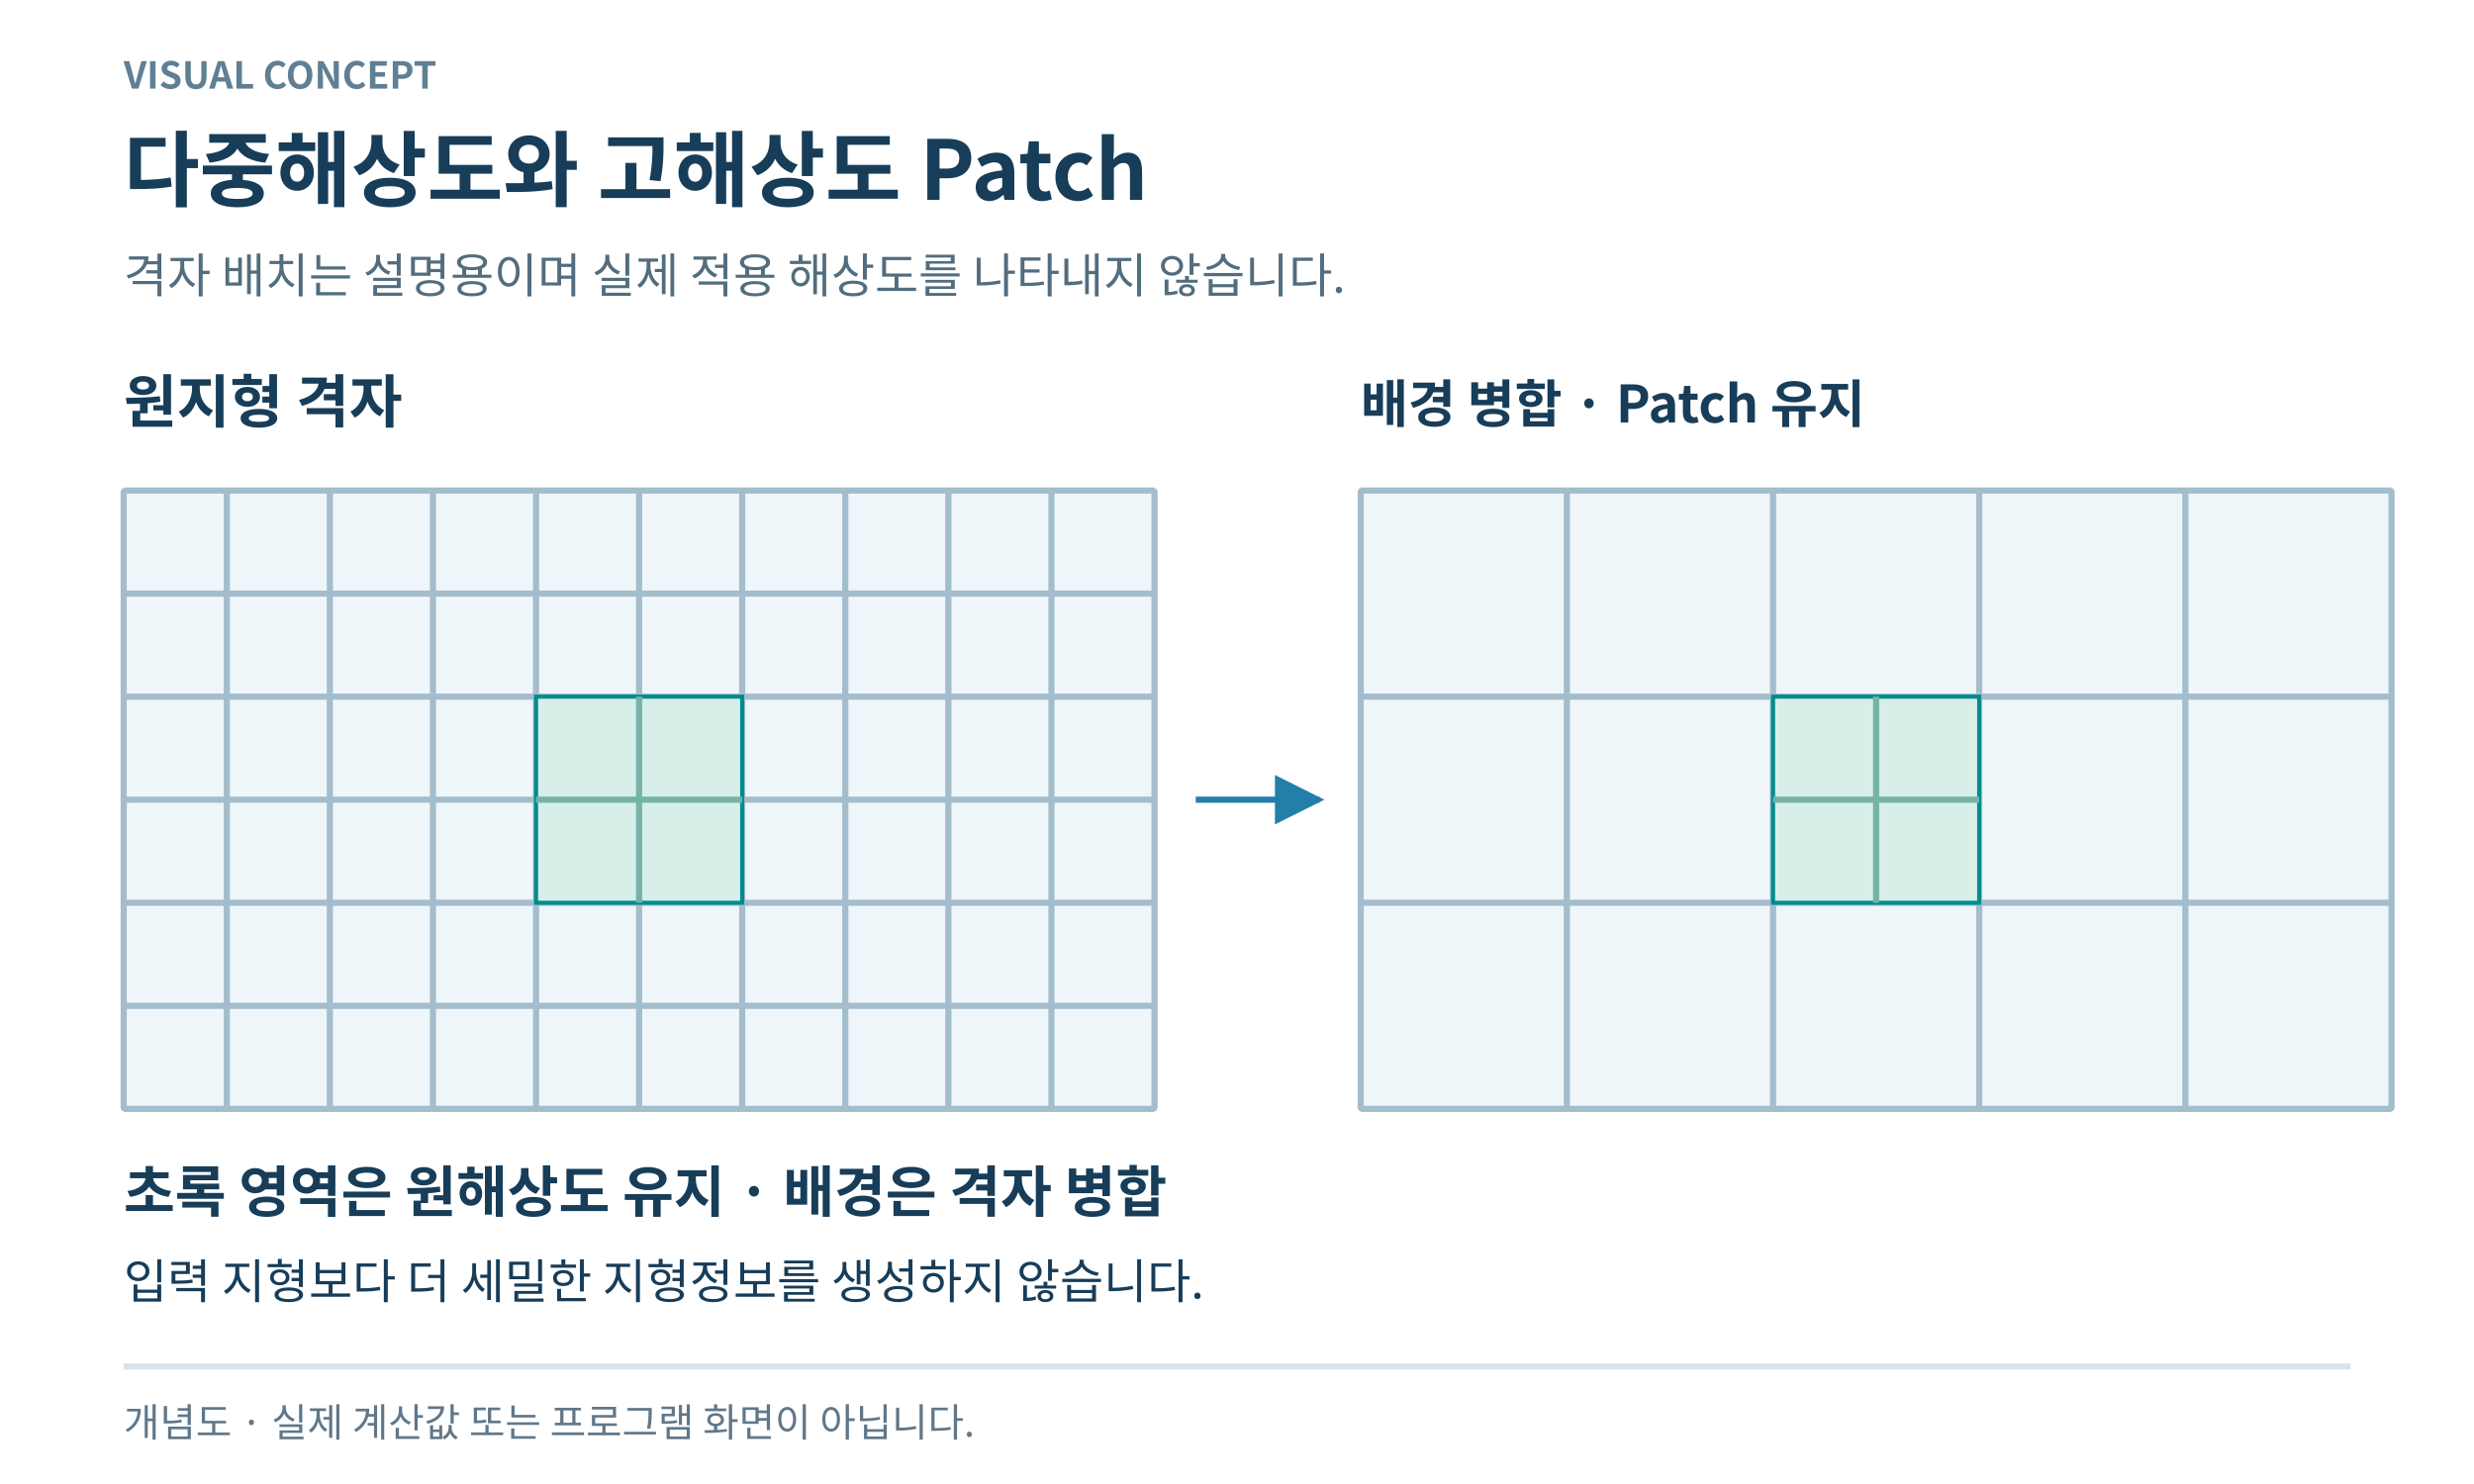
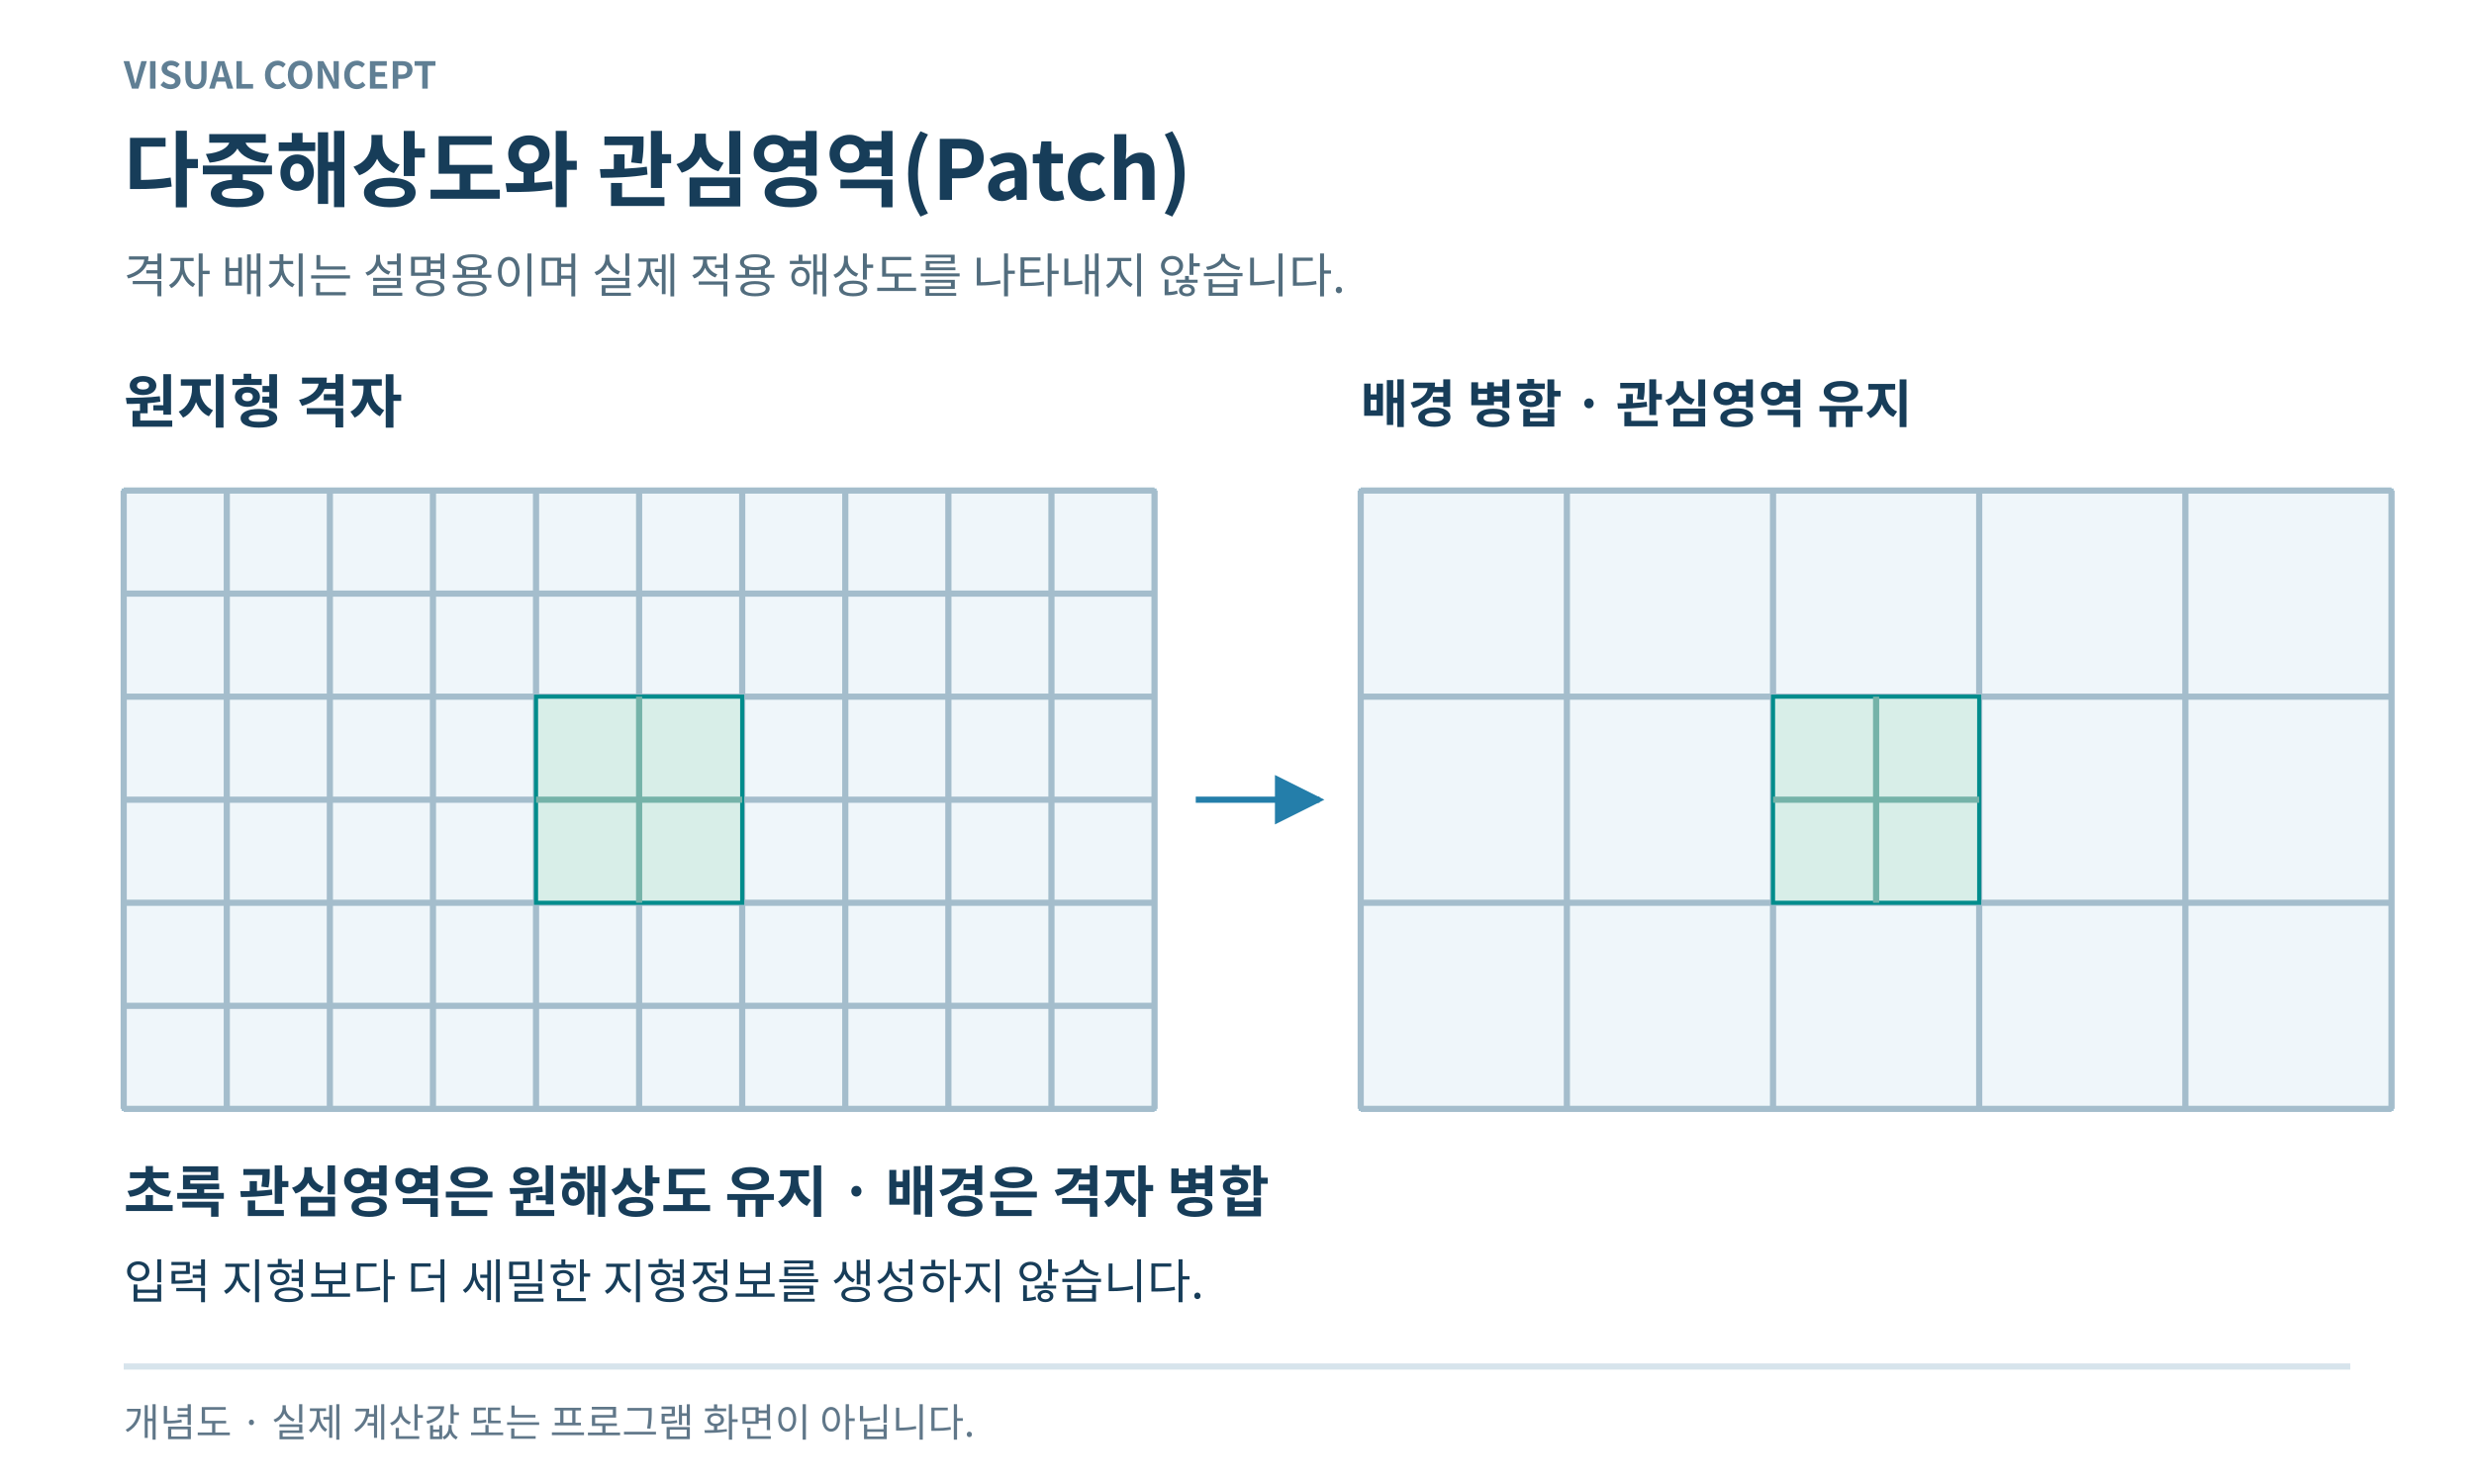
<svg xmlns="http://www.w3.org/2000/svg" width="1200" height="720" viewBox="0 0 1200 720" role="img" aria-labelledby="title desc">
  <defs>
    <marker id="arrow" viewBox="0 0 10 10" refX="9" refY="5" markerWidth="8" markerHeight="8" orient="auto-start-reverse">
      <path d="M0 0 10 5 0 10Z" fill="#247eaa" />
    </marker>
    <pattern id="missing" width="12" height="12" patternUnits="userSpaceOnUse">
      <path d="M-3 3 3-3 M0 12 12 0 M9 15 15 9" stroke="#b2bdc5" stroke-width="2" />
    </pattern>
  </defs>
  <rect width="1200" height="720" fill="#fff" />
  <g font-family="Noto Sans CJK KR,Noto Sans KR,Malgun Gothic,Arial,sans-serif">
    <text x="60" y="43" font-size="18" font-weight="600" text-anchor="start" fill="#607f94">VISUAL CONCEPT</text>
-     <text x="60" y="97" font-size="40" font-weight="700" text-anchor="start" fill="#173d59">다중해상도와 고해상도 Patch</text>
+     <text x="60" y="97" font-size="40" font-weight="700" text-anchor="start" fill="#173d59">다중해상도와 관심영역(Patch)</text>
    <text x="60" y="142" font-size="23" font-weight="400" text-anchor="start" fill="#526d7e">격자 배치는 설명용이며 실제 적용 해상도를 나타내지 않습니다.</text>
    <text x="60" y="205" font-size="28" font-weight="700" text-anchor="start" fill="#173d59">원지형 격자</text>
-     <text x="660" y="205" font-size="25" font-weight="700" text-anchor="start" fill="#173d59">배경 병합 · Patch 유지</text>
+     <text x="660" y="205" font-size="25" font-weight="700" text-anchor="start" fill="#173d59">배경 병합 · 관심영역 유지</text>
    <rect x="60" y="238" width="500" height="300" rx="0" fill="#eff6fa" stroke="#9cbdcf" stroke-width="2" />
    <line x1="60" y1="238" x2="60" y2="538" stroke="#a4bdcc" stroke-width="3" />
    <line x1="110" y1="238" x2="110" y2="538" stroke="#a4bdcc" stroke-width="3" />
    <line x1="160" y1="238" x2="160" y2="538" stroke="#a4bdcc" stroke-width="3" />
    <line x1="210" y1="238" x2="210" y2="538" stroke="#a4bdcc" stroke-width="3" />
    <line x1="260" y1="238" x2="260" y2="538" stroke="#a4bdcc" stroke-width="3" />
    <line x1="310" y1="238" x2="310" y2="538" stroke="#a4bdcc" stroke-width="3" />
    <line x1="360" y1="238" x2="360" y2="538" stroke="#a4bdcc" stroke-width="3" />
    <line x1="410" y1="238" x2="410" y2="538" stroke="#a4bdcc" stroke-width="3" />
    <line x1="460" y1="238" x2="460" y2="538" stroke="#a4bdcc" stroke-width="3" />
    <line x1="510" y1="238" x2="510" y2="538" stroke="#a4bdcc" stroke-width="3" />
    <line x1="560" y1="238" x2="560" y2="538" stroke="#a4bdcc" stroke-width="3" />
    <line x1="60" y1="238" x2="560" y2="238" stroke="#a4bdcc" stroke-width="3" />
    <line x1="60" y1="288" x2="560" y2="288" stroke="#a4bdcc" stroke-width="3" />
    <line x1="60" y1="338" x2="560" y2="338" stroke="#a4bdcc" stroke-width="3" />
    <line x1="60" y1="388" x2="560" y2="388" stroke="#a4bdcc" stroke-width="3" />
    <line x1="60" y1="438" x2="560" y2="438" stroke="#a4bdcc" stroke-width="3" />
    <line x1="60" y1="488" x2="560" y2="488" stroke="#a4bdcc" stroke-width="3" />
    <line x1="60" y1="538" x2="560" y2="538" stroke="#a4bdcc" stroke-width="3" />
    <rect x="260" y="338" width="100" height="100" rx="0" fill="#d8eee8" stroke="#008c8c" stroke-width="2" />
    <line x1="310" y1="338" x2="310" y2="438" stroke="#75b3a9" stroke-width="3" />
    <line x1="260" y1="388" x2="360" y2="388" stroke="#75b3a9" stroke-width="3" />
    <line x1="580" y1="388" x2="640" y2="388" stroke="#247eaa" stroke-width="3" marker-end="url(#arrow)" />
    <rect x="660" y="238" width="500" height="300" rx="0" fill="#eff6fa" stroke="#9cbdcf" stroke-width="2" />
    <line x1="660" y1="238" x2="660" y2="538" stroke="#a4bdcc" stroke-width="3" />
    <line x1="760" y1="238" x2="760" y2="538" stroke="#a4bdcc" stroke-width="3" />
    <line x1="860" y1="238" x2="860" y2="538" stroke="#a4bdcc" stroke-width="3" />
    <line x1="960" y1="238" x2="960" y2="538" stroke="#a4bdcc" stroke-width="3" />
    <line x1="1060" y1="238" x2="1060" y2="538" stroke="#a4bdcc" stroke-width="3" />
    <line x1="1160" y1="238" x2="1160" y2="538" stroke="#a4bdcc" stroke-width="3" />
    <line x1="660" y1="238" x2="1160" y2="238" stroke="#a4bdcc" stroke-width="3" />
    <line x1="660" y1="338" x2="1160" y2="338" stroke="#a4bdcc" stroke-width="3" />
    <line x1="660" y1="438" x2="1160" y2="438" stroke="#a4bdcc" stroke-width="3" />
    <line x1="660" y1="538" x2="1160" y2="538" stroke="#a4bdcc" stroke-width="3" />
    <rect x="860" y="338" width="100" height="100" rx="0" fill="#d8eee8" stroke="#008c8c" stroke-width="2" />
    <line x1="910" y1="338" x2="910" y2="438" stroke="#75b3a9" stroke-width="3" />
    <line x1="860" y1="388" x2="960" y2="388" stroke="#75b3a9" stroke-width="3" />
-     <text x="60" y="588" font-size="27" font-weight="600" text-anchor="start" fill="#173d59">초록 영역은 원해상도 유지 · 배경은 격자 병합</text>
+     <text x="60" y="588" font-size="27" font-weight="600" text-anchor="start" fill="#173d59">초록 관심영역은 원해상도 유지 · 배경은 격자 병합</text>
    <text x="60" y="630" font-size="23" font-weight="400" text-anchor="start" fill="#173d59">입력 지형보다 더 세밀한 지형정보를 생성하지 않습니다.</text>
    <line x1="60" y1="663" x2="1140" y2="663" stroke="#d7e4ec" stroke-width="3" />
    <text x="60" y="697" font-size="19" font-weight="400" text-anchor="start" fill="#607789">개념도 · 실제 계산값 또는 프로그램 화면이 아닙니다.</text>
  </g>
</svg>
